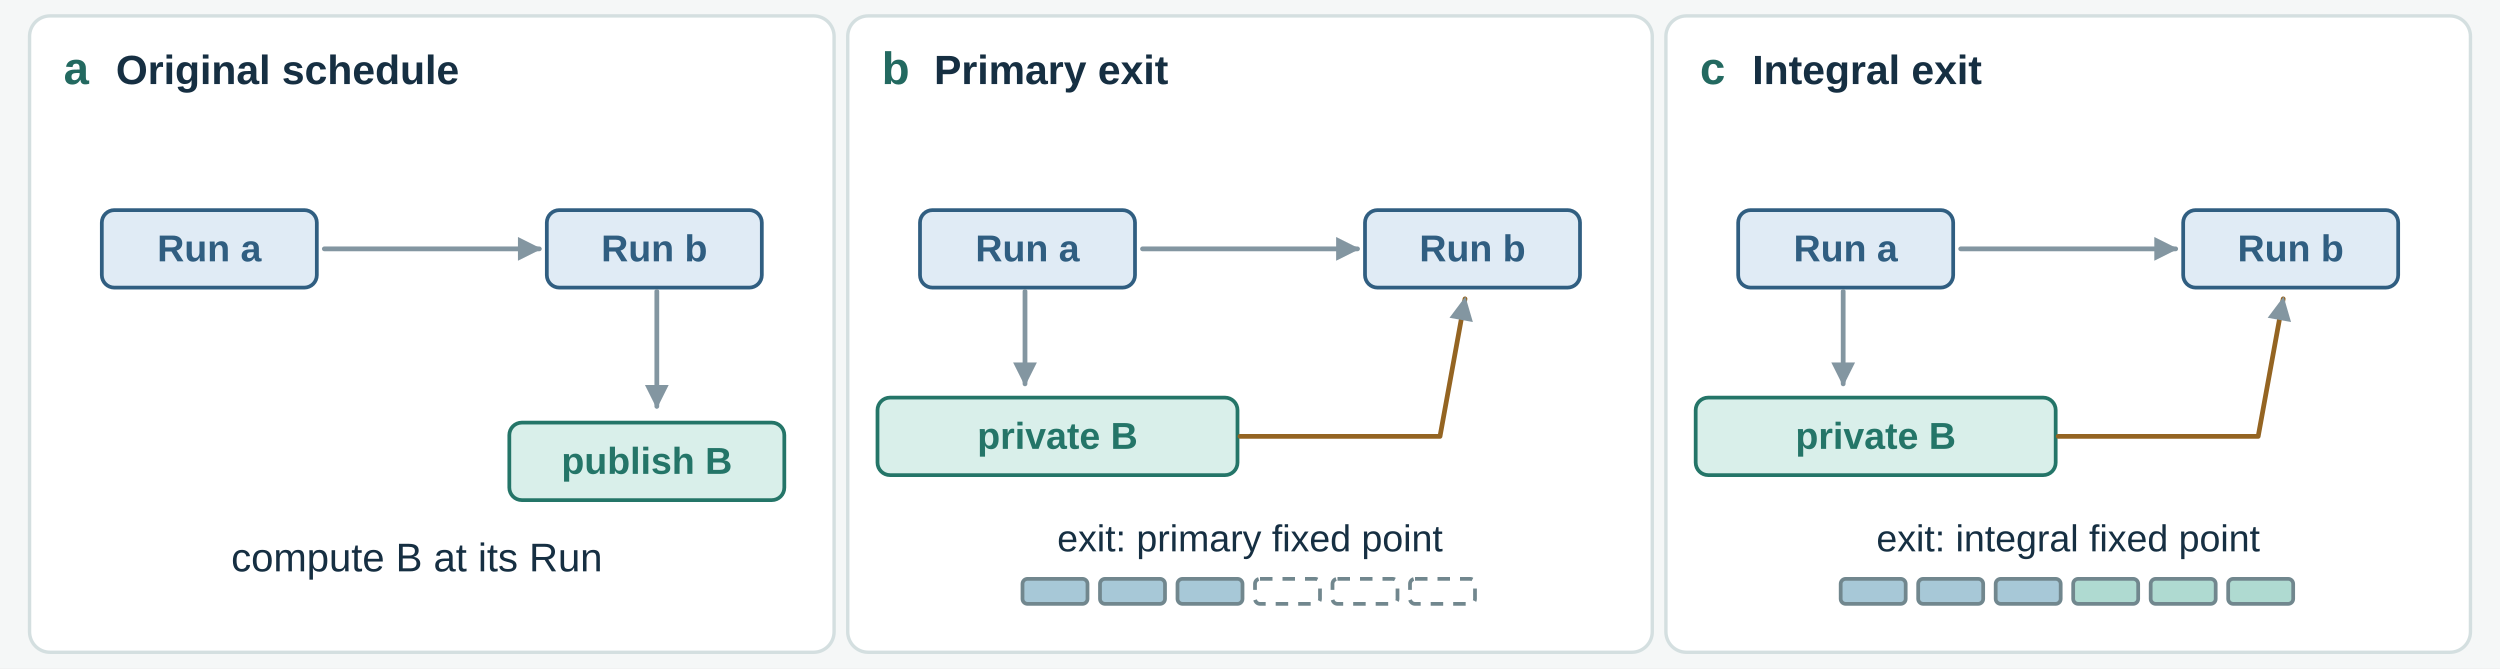
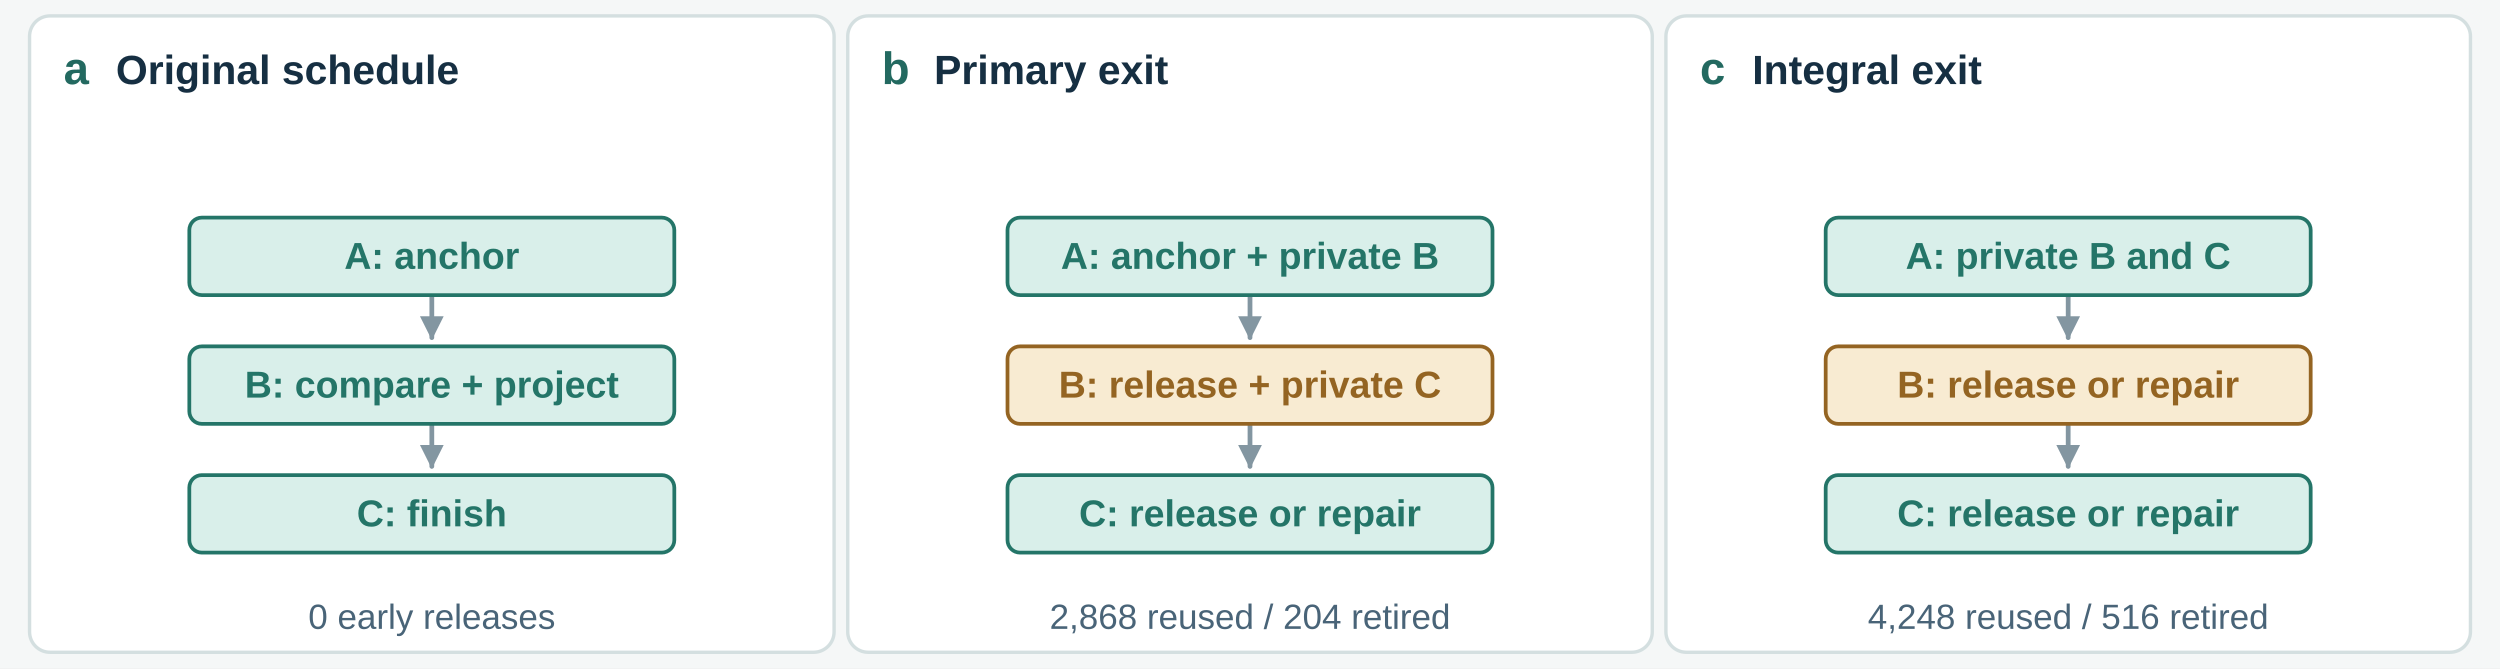
<svg xmlns="http://www.w3.org/2000/svg" viewBox="0 0 1100 294" width="1100" height="294" role="img">
  <defs>
    <marker id="arrow" viewBox="0 0 10 10" refX="9" refY="5" markerWidth="5" markerHeight="5" orient="auto">
      <path d="M0 0 L10 5 L0 10 Z" fill="#8396a1" />
    </marker>
  </defs>
  <rect x="0" y="0" width="1100" height="294" rx="0" fill="#f5f7f7" stroke="none" stroke-width="1.5" />
  <rect x="13.0" y="7" width="354.0" height="280" rx="9" fill="#fff" stroke="#d4dfe0" stroke-width="1.5" />
  <text x="28.0" y="37" font-family="Arial, Helvetica, sans-serif" font-size="20" font-weight="700" fill="#236960" text-anchor="start">a</text>
  <text x="51.0" y="37" font-family="Arial, Helvetica, sans-serif" font-size="18" font-weight="700" fill="#162f42" text-anchor="start">Original schedule</text>
  <g transform="translate(19.5 49) scale(1.1)">
-     <rect x="23.0" y="39.5" width="86" height="31" rx="5" fill="#e0ebf5" stroke="#305e81" stroke-width="1.5" />
-     <text x="66" y="60" font-family="Arial, Helvetica, sans-serif" font-size="15" font-weight="700" fill="#305e81" text-anchor="middle">Run a</text>
-     <rect x="201.0" y="39.5" width="86" height="31" rx="5" fill="#e0ebf5" stroke="#305e81" stroke-width="1.5" />
-     <text x="244" y="60" font-family="Arial, Helvetica, sans-serif" font-size="15" font-weight="700" fill="#305e81" text-anchor="middle">Run b</text>
-     <polyline points="112,55 198,55" fill="none" stroke="#8396a1" stroke-width="1.9" stroke-linejoin="round" stroke-linecap="round" marker-end="url(#arrow)" />
-     <polyline points="245,72 245,118" fill="none" stroke="#8396a1" stroke-width="1.9" stroke-linejoin="round" stroke-linecap="round" marker-end="url(#arrow)" />
-     <rect x="186.0" y="124.5" width="110" height="31" rx="5" fill="#d9efea" stroke="#247568" stroke-width="1.5" />
-     <text x="241" y="145" font-family="Arial, Helvetica, sans-serif" font-size="15" font-weight="700" fill="#247568" text-anchor="middle">publish B</text>
-     <text x="149" y="184" font-family="Arial, Helvetica, sans-serif" font-size="16" font-weight="400" fill="#162f42" text-anchor="middle">compute B at its Run</text>
+     <polyline points="155,74.0 155,90.5" fill="none" stroke="#8396a1" stroke-width="1.9" stroke-linejoin="round" stroke-linecap="round" marker-end="url(#arrow)" />
+     <polyline points="155,125.5 155,142.0" fill="none" stroke="#8396a1" stroke-width="1.9" stroke-linejoin="round" stroke-linecap="round" marker-end="url(#arrow)" />
+     <rect x="58.0" y="42.5" width="194" height="31" rx="5" fill="#d9efea" stroke="#247568" stroke-width="1.5" />
+     <text x="155" y="63.0" font-family="Arial, Helvetica, sans-serif" font-size="15" font-weight="700" fill="#247568" text-anchor="middle">A: anchor</text>
+     <rect x="58.0" y="94.0" width="194" height="31" rx="5" fill="#d9efea" stroke="#247568" stroke-width="1.5" />
+     <text x="155" y="114.5" font-family="Arial, Helvetica, sans-serif" font-size="15" font-weight="700" fill="#247568" text-anchor="middle">B: compare + project</text>
+     <rect x="58.0" y="145.5" width="194" height="31" rx="5" fill="#d9efea" stroke="#247568" stroke-width="1.5" />
+     <text x="155" y="166.0" font-family="Arial, Helvetica, sans-serif" font-size="15" font-weight="700" fill="#247568" text-anchor="middle">C: finish</text>
+     <text x="155" y="207" font-family="Arial, Helvetica, sans-serif" font-size="14" font-weight="400" fill="#496478" text-anchor="middle">0 early releases</text>
  </g>
  <rect x="373.0" y="7" width="354.0" height="280" rx="9" fill="#fff" stroke="#d4dfe0" stroke-width="1.5" />
  <text x="388.0" y="37" font-family="Arial, Helvetica, sans-serif" font-size="20" font-weight="700" fill="#236960" text-anchor="start">b</text>
  <text x="411.0" y="37" font-family="Arial, Helvetica, sans-serif" font-size="18" font-weight="700" fill="#162f42" text-anchor="start">Primary exit</text>
  <g transform="translate(379.5 49) scale(1.1)">
-     <rect x="23.0" y="39.5" width="86" height="31" rx="5" fill="#e0ebf5" stroke="#305e81" stroke-width="1.5" />
-     <text x="66" y="60" font-family="Arial, Helvetica, sans-serif" font-size="15" font-weight="700" fill="#305e81" text-anchor="middle">Run a</text>
-     <rect x="201.0" y="39.5" width="86" height="31" rx="5" fill="#e0ebf5" stroke="#305e81" stroke-width="1.5" />
-     <text x="244" y="60" font-family="Arial, Helvetica, sans-serif" font-size="15" font-weight="700" fill="#305e81" text-anchor="middle">Run b</text>
-     <polyline points="112,55 198,55" fill="none" stroke="#8396a1" stroke-width="1.9" stroke-linejoin="round" stroke-linecap="round" marker-end="url(#arrow)" />
-     <polyline points="65,72 65,109" fill="none" stroke="#8396a1" stroke-width="1.9" stroke-linejoin="round" stroke-linecap="round" marker-end="url(#arrow)" />
-     <rect x="6.0" y="114.5" width="144" height="31" rx="5" fill="#d9efea" stroke="#247568" stroke-width="1.5" />
-     <text x="78" y="135" font-family="Arial, Helvetica, sans-serif" font-size="15" font-weight="700" fill="#247568" text-anchor="middle">private B</text>
-     <polyline points="151,130 231,130 241,75" fill="none" stroke="#946422" stroke-width="1.9" stroke-linejoin="round" stroke-linecap="round" marker-end="url(#arrow)" />
-     <text x="155" y="176" font-family="Arial, Helvetica, sans-serif" font-size="15" font-weight="400" fill="#162f42" text-anchor="middle">exit: primary fixed point</text>
-     <rect x="64" y="187" width="26" height="10" rx="2" fill="#a7c8d7" stroke="#71878e" stroke-width="1.5" />
-     <rect x="95" y="187" width="26" height="10" rx="2" fill="#a7c8d7" stroke="#71878e" stroke-width="1.5" />
-     <rect x="126" y="187" width="26" height="10" rx="2" fill="#a7c8d7" stroke="#71878e" stroke-width="1.5" />
-     <rect x="157" y="187" width="26" height="10" rx="2" fill="white" stroke="#71878e" stroke-width="1.5" stroke-dasharray="5 4" />
-     <rect x="188" y="187" width="26" height="10" rx="2" fill="white" stroke="#71878e" stroke-width="1.5" stroke-dasharray="5 4" />
-     <rect x="219" y="187" width="26" height="10" rx="2" fill="white" stroke="#71878e" stroke-width="1.5" stroke-dasharray="5 4" />
+     <polyline points="155,74.0 155,90.5" fill="none" stroke="#8396a1" stroke-width="1.9" stroke-linejoin="round" stroke-linecap="round" marker-end="url(#arrow)" />
+     <polyline points="155,125.5 155,142.0" fill="none" stroke="#8396a1" stroke-width="1.9" stroke-linejoin="round" stroke-linecap="round" marker-end="url(#arrow)" />
+     <rect x="58.0" y="42.5" width="194" height="31" rx="5" fill="#d9efea" stroke="#247568" stroke-width="1.5" />
+     <text x="155" y="63.0" font-family="Arial, Helvetica, sans-serif" font-size="15" font-weight="700" fill="#247568" text-anchor="middle">A: anchor + private B</text>
+     <rect x="58.0" y="94.0" width="194" height="31" rx="5" fill="#f8ebd2" stroke="#946422" stroke-width="1.5" />
+     <text x="155" y="114.5" font-family="Arial, Helvetica, sans-serif" font-size="15" font-weight="700" fill="#946422" text-anchor="middle">B: release + private C</text>
+     <rect x="58.0" y="145.5" width="194" height="31" rx="5" fill="#d9efea" stroke="#247568" stroke-width="1.5" />
+     <text x="155" y="166.0" font-family="Arial, Helvetica, sans-serif" font-size="15" font-weight="700" fill="#247568" text-anchor="middle">C: release or repair</text>
+     <text x="155" y="207" font-family="Arial, Helvetica, sans-serif" font-size="14" font-weight="400" fill="#496478" text-anchor="middle">2,868 reused / 204 retired</text>
  </g>
  <rect x="733.0" y="7" width="354.0" height="280" rx="9" fill="#fff" stroke="#d4dfe0" stroke-width="1.5" />
  <text x="748.0" y="37" font-family="Arial, Helvetica, sans-serif" font-size="20" font-weight="700" fill="#236960" text-anchor="start">c</text>
  <text x="771.0" y="37" font-family="Arial, Helvetica, sans-serif" font-size="18" font-weight="700" fill="#162f42" text-anchor="start">Integral exit</text>
  <g transform="translate(739.5 49) scale(1.1)">
-     <rect x="23.0" y="39.5" width="86" height="31" rx="5" fill="#e0ebf5" stroke="#305e81" stroke-width="1.5" />
-     <text x="66" y="60" font-family="Arial, Helvetica, sans-serif" font-size="15" font-weight="700" fill="#305e81" text-anchor="middle">Run a</text>
-     <rect x="201.0" y="39.5" width="86" height="31" rx="5" fill="#e0ebf5" stroke="#305e81" stroke-width="1.5" />
-     <text x="244" y="60" font-family="Arial, Helvetica, sans-serif" font-size="15" font-weight="700" fill="#305e81" text-anchor="middle">Run b</text>
-     <polyline points="112,55 198,55" fill="none" stroke="#8396a1" stroke-width="1.9" stroke-linejoin="round" stroke-linecap="round" marker-end="url(#arrow)" />
-     <polyline points="65,72 65,109" fill="none" stroke="#8396a1" stroke-width="1.9" stroke-linejoin="round" stroke-linecap="round" marker-end="url(#arrow)" />
-     <rect x="6.0" y="114.5" width="144" height="31" rx="5" fill="#d9efea" stroke="#247568" stroke-width="1.5" />
-     <text x="78" y="135" font-family="Arial, Helvetica, sans-serif" font-size="15" font-weight="700" fill="#247568" text-anchor="middle">private B</text>
-     <polyline points="151,130 231,130 241,75" fill="none" stroke="#946422" stroke-width="1.9" stroke-linejoin="round" stroke-linecap="round" marker-end="url(#arrow)" />
-     <text x="155" y="176" font-family="Arial, Helvetica, sans-serif" font-size="15" font-weight="400" fill="#162f42" text-anchor="middle">exit: integral fixed point</text>
-     <rect x="64" y="187" width="26" height="10" rx="2" fill="#a7c8d7" stroke="#71878e" stroke-width="1.5" />
-     <rect x="95" y="187" width="26" height="10" rx="2" fill="#a7c8d7" stroke="#71878e" stroke-width="1.5" />
-     <rect x="126" y="187" width="26" height="10" rx="2" fill="#a7c8d7" stroke="#71878e" stroke-width="1.5" />
-     <rect x="157" y="187" width="26" height="10" rx="2" fill="#afdad1" stroke="#71878e" stroke-width="1.5" />
-     <rect x="188" y="187" width="26" height="10" rx="2" fill="#afdad1" stroke="#71878e" stroke-width="1.5" />
-     <rect x="219" y="187" width="26" height="10" rx="2" fill="#afdad1" stroke="#71878e" stroke-width="1.5" />
+     <polyline points="155,74.0 155,90.5" fill="none" stroke="#8396a1" stroke-width="1.9" stroke-linejoin="round" stroke-linecap="round" marker-end="url(#arrow)" />
+     <polyline points="155,125.5 155,142.0" fill="none" stroke="#8396a1" stroke-width="1.9" stroke-linejoin="round" stroke-linecap="round" marker-end="url(#arrow)" />
+     <rect x="58.0" y="42.5" width="194" height="31" rx="5" fill="#d9efea" stroke="#247568" stroke-width="1.5" />
+     <text x="155" y="63.0" font-family="Arial, Helvetica, sans-serif" font-size="15" font-weight="700" fill="#247568" text-anchor="middle">A: private B and C</text>
+     <rect x="58.0" y="94.0" width="194" height="31" rx="5" fill="#f8ebd2" stroke="#946422" stroke-width="1.5" />
+     <text x="155" y="114.5" font-family="Arial, Helvetica, sans-serif" font-size="15" font-weight="700" fill="#946422" text-anchor="middle">B: release or repair</text>
+     <rect x="58.0" y="145.5" width="194" height="31" rx="5" fill="#d9efea" stroke="#247568" stroke-width="1.5" />
+     <text x="155" y="166.0" font-family="Arial, Helvetica, sans-serif" font-size="15" font-weight="700" fill="#247568" text-anchor="middle">C: release or repair</text>
+     <text x="155" y="207" font-family="Arial, Helvetica, sans-serif" font-size="14" font-weight="400" fill="#496478" text-anchor="middle">4,248 reused / 516 retired</text>
  </g>
</svg>
